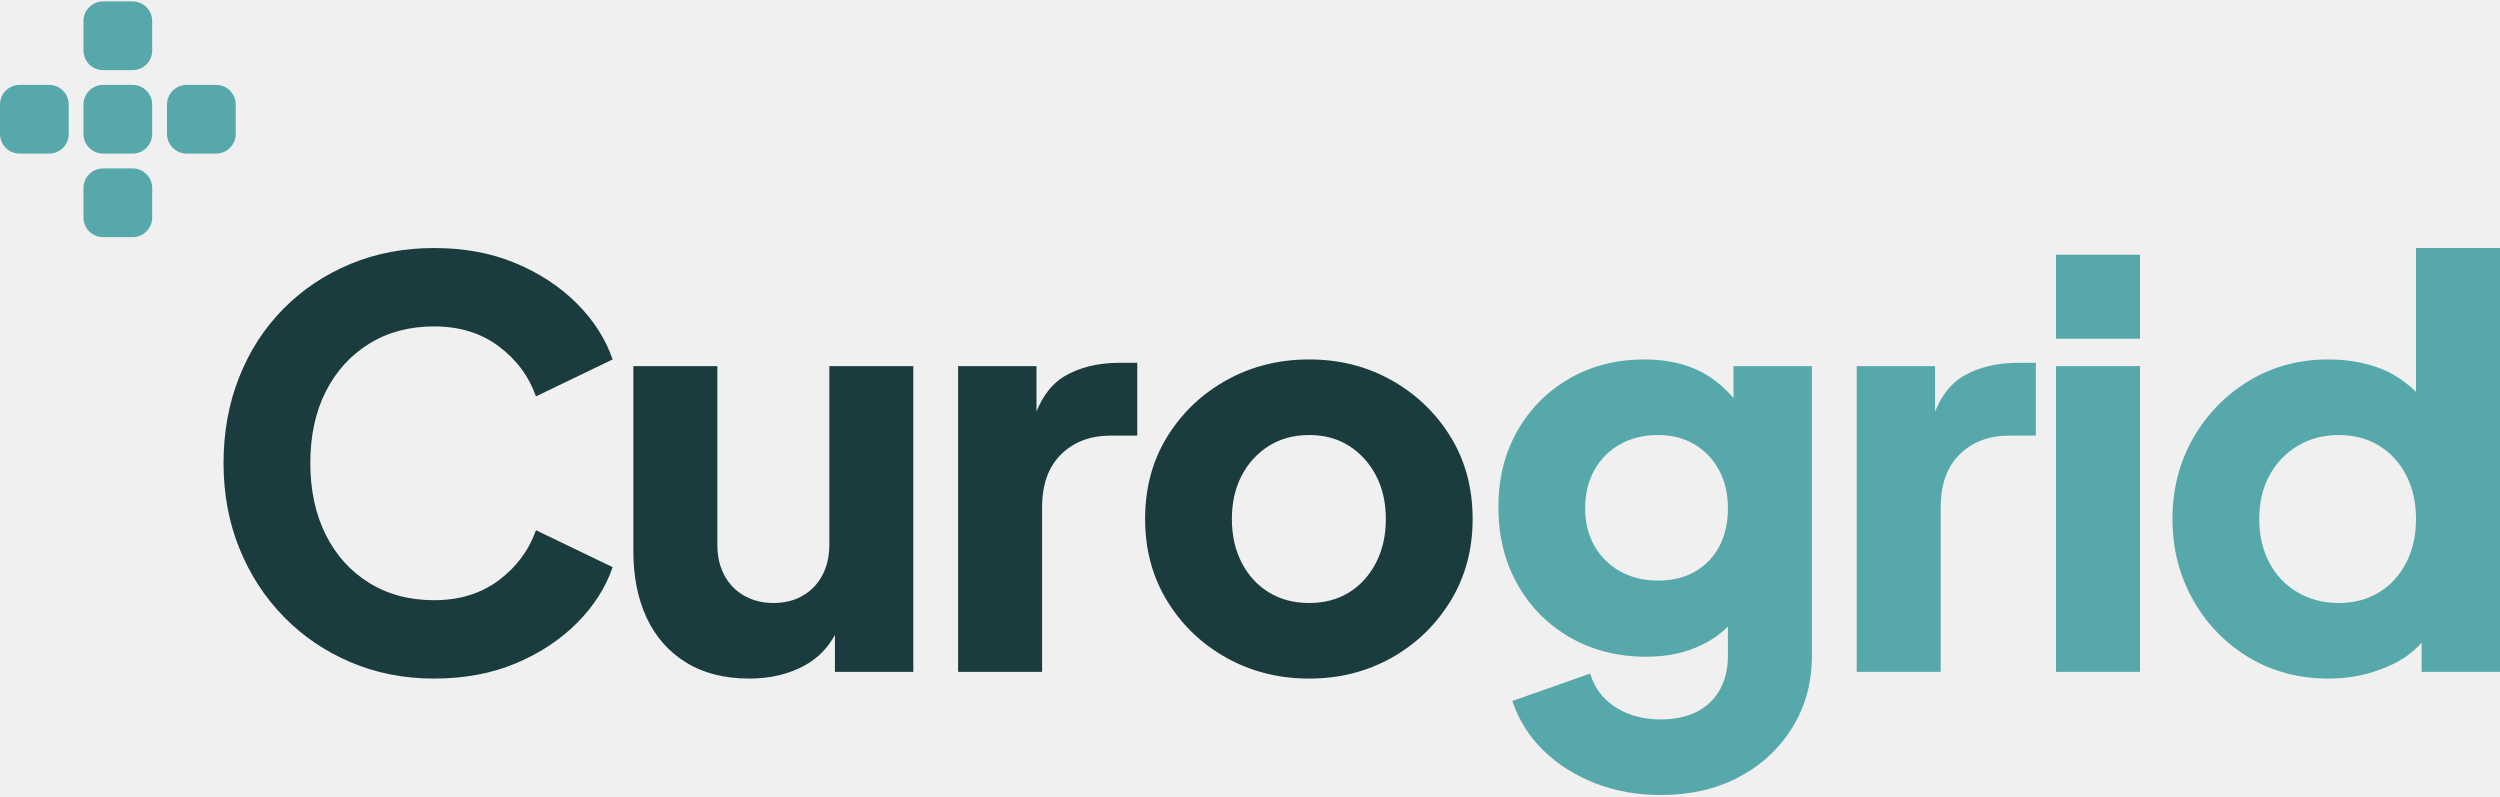
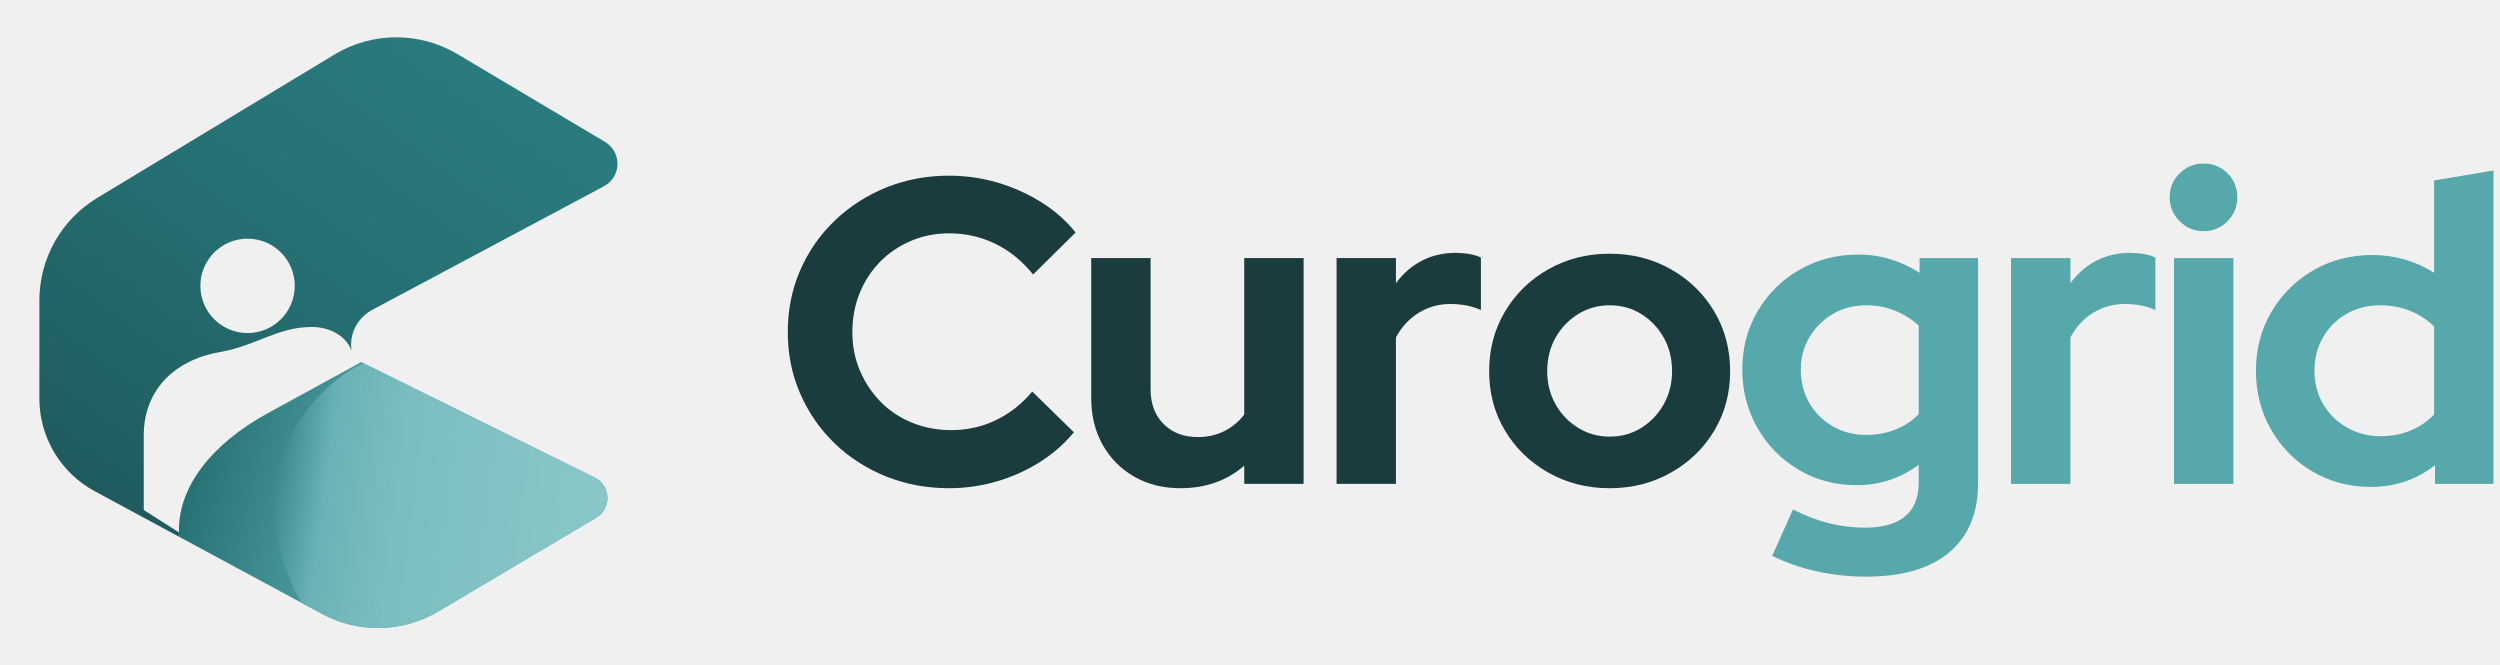
- <svg xmlns="http://www.w3.org/2000/svg" width="339" height="108" viewBox="0 0 339.36 107.73">
-   <g transform="translate(0.00 0.00)">
-     <rect x="11.33" y="0.00" width="9.33" height="9.33" rx="2.67" fill="#57A8AB" />
-     <rect x="0.00" y="11.33" width="9.33" height="9.33" rx="2.67" fill="#57A8AB" />
-     <rect x="11.33" y="11.33" width="9.33" height="9.33" rx="2.67" fill="#57A8AB" />
-     <rect x="22.67" y="11.33" width="9.33" height="9.33" rx="2.67" fill="#57A8AB" />
-     <rect x="11.33" y="22.67" width="9.33" height="9.33" rx="2.67" fill="#57A8AB" />
-     <path fill="#1A3C3E" d="M58.92 91.92Q52.84 91.92 47.634 89.716Q42.428 87.512 38.552 83.56Q34.676 79.608 32.51 74.288Q30.344 68.968 30.344 62.66Q30.344 56.352 32.472 50.994Q34.6 45.636 38.476 41.722Q42.352 37.808 47.558 35.642Q52.764 33.476 58.92 33.476Q65.076 33.476 69.978 35.528Q74.88 37.58 78.3 41Q81.72 44.42 83.164 48.6L72.752 53.616Q71.308 49.512 67.698 46.814Q64.088 44.116 58.92 44.116Q53.904 44.116 50.104 46.472Q46.304 48.828 44.214 52.97Q42.124 57.112 42.124 62.66Q42.124 68.208 44.214 72.388Q46.304 76.568 50.104 78.924Q53.904 81.28 58.92 81.28Q64.088 81.28 67.698 78.582Q71.308 75.884 72.752 71.78L83.164 76.796Q81.72 80.976 78.3 84.396Q74.88 87.816 69.978 89.868Q65.076 91.92 58.92 91.92Z M101.708 91.92Q96.692 91.92 93.158 89.754Q89.624 87.588 87.8 83.712Q85.976 79.836 85.976 74.668V49.512H97.376V73.756Q97.376 76.112 98.326 77.898Q99.276 79.684 101.024 80.672Q102.772 81.66 104.976 81.66Q107.256 81.66 108.966 80.672Q110.676 79.684 111.626 77.898Q112.576 76.112 112.576 73.756V49.512H123.976V91.008H113.336V85.992Q111.892 88.652 109.308 90.096Q106.04 91.92 101.708 91.92Z M130.056 91.008V49.512H140.696V55.668Q142.064 52.324 144.496 50.88Q147.612 49.056 151.944 49.056H154.376V58.936H150.804Q146.624 58.936 144.04 61.482Q141.456 64.028 141.456 68.664V91.008Z M177.708 91.92Q171.552 91.92 166.498 89.108Q161.444 86.296 158.442 81.394Q155.44 76.492 155.44 70.26Q155.44 63.952 158.442 59.088Q161.444 54.224 166.498 51.412Q171.552 48.6 177.708 48.6Q183.864 48.6 188.88 51.412Q193.896 54.224 196.898 59.088Q199.9 63.952 199.9 70.26Q199.9 76.492 196.898 81.394Q193.896 86.296 188.88 89.108Q183.864 91.92 177.708 91.92ZM177.708 81.66Q180.824 81.66 183.142 80.216Q185.46 78.772 186.79 76.188Q188.12 73.604 188.12 70.26Q188.12 66.916 186.79 64.37Q185.46 61.824 183.142 60.342Q180.824 58.86 177.708 58.86Q174.592 58.86 172.236 60.342Q169.88 61.824 168.55 64.37Q167.22 66.916 167.22 70.26Q167.22 73.604 168.55 76.188Q169.88 78.772 172.236 80.216Q174.592 81.66 177.708 81.66Z" />
-     <path fill="#57A8AB" d="M225.436 107.728Q220.648 107.728 216.544 106.132Q212.44 104.536 209.514 101.686Q206.588 98.836 205.296 94.96L215.86 91.236Q216.696 94.124 219.28 95.796Q221.864 97.468 225.436 97.468Q228.248 97.468 230.3 96.442Q232.352 95.416 233.454 93.44Q234.556 91.464 234.556 88.804V84.852Q233.112 86.296 231.288 87.208Q227.944 88.956 223.46 88.956Q217.684 88.956 213.124 86.334Q208.564 83.712 205.98 79.114Q203.396 74.516 203.396 68.664Q203.396 62.812 205.98 58.29Q208.564 53.768 213.048 51.184Q217.532 48.6 223.232 48.6Q227.716 48.6 231.06 50.348Q233.416 51.64 235.316 53.844V49.512H245.956V88.804Q245.956 94.276 243.296 98.57Q240.636 102.864 236.038 105.296Q231.44 107.728 225.436 107.728ZM225.056 78.62Q227.944 78.62 230.072 77.404Q232.2 76.188 233.378 73.984Q234.556 71.78 234.556 68.816Q234.556 65.852 233.34 63.61Q232.124 61.368 229.996 60.114Q227.868 58.86 225.056 58.86Q222.168 58.86 219.926 60.114Q217.684 61.368 216.43 63.61Q215.176 65.852 215.176 68.816Q215.176 71.704 216.43 73.908Q217.684 76.112 219.926 77.366Q222.168 78.62 225.056 78.62Z M252.036 91.008V49.512H262.676V55.668Q264.044 52.324 266.476 50.88Q269.592 49.056 273.924 49.056H276.356V58.936H272.784Q268.604 58.936 266.02 61.482Q263.436 64.028 263.436 68.664V91.008Z M279.092 91.008V49.512H290.492V91.008ZM279.092 45.788V34.388H290.492V45.788Z M316.104 91.92Q310.024 91.92 305.236 89.032Q300.448 86.144 297.674 81.204Q294.9 76.264 294.9 70.26Q294.9 64.18 297.712 59.278Q300.524 54.376 305.312 51.488Q310.1 48.6 316.028 48.6Q320.588 48.6 324.16 50.272Q326.364 51.412 327.96 53.008V33.476H339.36V91.008H328.72V87.056Q326.82 89.184 324.008 90.324Q320.36 91.92 316.104 91.92ZM317.472 81.66Q320.588 81.66 322.944 80.216Q325.3 78.772 326.63 76.188Q327.96 73.604 327.96 70.26Q327.96 66.916 326.63 64.332Q325.3 61.748 322.944 60.304Q320.588 58.86 317.472 58.86Q314.356 58.86 311.886 60.342Q309.416 61.824 308.048 64.37Q306.68 66.916 306.68 70.26Q306.68 73.604 308.048 76.188Q309.416 78.772 311.886 80.216Q314.356 81.66 317.472 81.66Z" />
+ <svg xmlns="http://www.w3.org/2000/svg" viewBox="39.401 39.401 575.739 153.198" width="576" height="153" role="img">
+   <g transform="translate(39.401,39.401) scale(0.41871)">
+     <defs>
+       <linearGradient id="cg1a" gradientUnits="userSpaceOnUse" x1="250" y1="30" x2="60" y2="290">
+         <stop offset="0" stop-color="#2A7B7E" />
+         <stop offset="0.45" stop-color="#256F72" />
+         <stop offset="1" stop-color="#1F5A5D" />
+       </linearGradient>
+       <linearGradient id="cg1b" gradientUnits="userSpaceOnUse" x1="100" y1="262" x2="215" y2="292">
+         <stop offset="0" stop-color="#256F72" />
+         <stop offset="0.5" stop-color="#3F8E91" />
+         <stop offset="1" stop-color="#57A8AB" />
+       </linearGradient>
+       <linearGradient id="cg1h" gradientUnits="userSpaceOnUse" x1="150" y1="262" x2="325" y2="285">
+         <stop offset="0" stop-color="#57A8AB" stop-opacity="0" />
+         <stop offset="0.16" stop-color="#6DB5B8" stop-opacity="0.9" />
+         <stop offset="0.4" stop-color="#7BBEC0" />
+         <stop offset="1" stop-color="#8AC6C8" />
+       </linearGradient>
+       <clipPath id="cg1c">
+         <path d="M197.8,199.5 L326.49,263.11 A12.6,12.6 0 0 1 327.34,285.25 L240.25,336.92 A65,65 0 0 1 176.21,338.22 L97.50,295.76 C95.5,268 117,244 145,228.4 L197.8,199.5 Z" />
+       </clipPath>
+       <mask id="cg1m" maskUnits="userSpaceOnUse" x="0" y="0" width="360" height="366">
+         <rect width="360" height="366" fill="#fff" />
+         <circle cx="135.2" cy="157.5" r="26.0" fill="#000" />
+       </mask>
+     </defs>
+     <path d="M203.0,171.2 L331.60,102.59 A14,14 0 0 0 332.17,78.20 L250.92,29.85 A66,66 0 0 0 183.02,30.07 L52.36,109.04 A66,66 0 0 0 20.50,165.53 L20.50,219.59 A58,58 0 0 0 50.96,270.63 L97.50,295.76 L97.5,293.4 L78.00,281.00 L78.0,240 C78,214 96,197.5 122,193.6 C140,190 152,180.6 169,180.2 C180,179.6 189.5,185 192.5,193.2 C191.2,184.5 195.0,176.2 203.0,171.2 Z" fill="url(#cg1a)" mask="url(#cg1m)" />
+     <path d="M197.8,199.5 L326.49,263.11 A12.6,12.6 0 0 1 327.34,285.25 L240.25,336.92 A65,65 0 0 1 176.21,338.22 L97.50,295.76 C95.5,268 117,244 145,228.4 L197.8,199.5 Z" fill="url(#cg1b)" />
+     <path d="M199,200 C166,216 143,256 152,298 C157,322 168,340 182,356 L360,356 L360,200 Z" fill="url(#cg1h)" clip-path="url(#cg1c)" />
+   </g>
+   <g transform="translate(217.04,151.03) scale(1)">
+     <path d="M40.8 1.0Q33.0 1.0 26.2 -1.75Q19.4 -4.5 14.35 -9.4Q9.3 -14.3 6.45 -20.85Q3.6 -27.4 3.6 -35.0Q3.6 -42.7 6.45 -49.25Q9.3 -55.8 14.4 -60.7Q19.5 -65.6 26.25 -68.35Q33.0 -71.1 40.8 -71.1Q46.6 -71.1 52.0 -69.5Q57.4 -67.9 62.05 -65.0Q66.7 -62.1 70.0 -58.0L60.2 -48.3Q56.4 -53.0 51.45 -55.4Q46.5 -57.8 40.8 -57.8Q36.1 -57.8 32.0 -56.05Q27.9 -54.3 24.9 -51.25Q21.9 -48.2 20.2 -44.05Q18.5 -39.9 18.5 -35.0Q18.5 -30.2 20.25 -26.1Q22.0 -22.0 25.05 -18.9Q28.1 -15.8 32.3 -14.1Q36.5 -12.4 41.3 -12.4Q46.8 -12.4 51.6 -14.7Q56.4 -17.0 60.0 -21.3L69.6 -11.9Q66.3 -7.9 61.7 -5.0Q57.1 -2.1 51.75 -0.55Q46.4 1.0 40.8 1.0Z" fill="#1A3C3E" />
+     <path d="M94.2 1.0Q88.2 1.0 83.55 -1.65Q78.9 -4.3 76.25 -9.0Q73.6 -13.7 73.6 -19.8V-52.1H87.3V-21.8Q87.3 -16.8 90.3 -13.8Q93.3 -10.8 98.2 -10.8Q101.6 -10.8 104.35 -12.2Q107.1 -13.6 108.9 -16.0V-52.1H122.6V0.0H108.9V-4.2Q102.9 1.0 94.2 1.0Z" fill="#1A3C3E" />
+     <path d="M130.2 0.0V-52.1H143.9V-46.3Q146.4 -49.7 149.9 -51.5Q153.4 -53.3 157.8 -53.3Q161.6 -53.2 163.5 -52.2V-40.1Q162.0 -40.8 160.2 -41.15Q158.4 -41.5 156.5 -41.5Q152.5 -41.5 149.2 -39.5Q145.9 -37.5 143.9 -33.8V0.0Z" fill="#1A3C3E" />
+     <path d="M193.2 1.0Q185.4 1.0 179.05 -2.6Q172.7 -6.2 169.05 -12.3Q165.4 -18.4 165.4 -26.0Q165.4 -33.6 169.05 -39.75Q172.7 -45.9 179.05 -49.5Q185.4 -53.1 193.2 -53.1Q201.0 -53.1 207.35 -49.5Q213.7 -45.9 217.35 -39.75Q221.0 -33.6 221.0 -26.0Q221.0 -18.4 217.35 -12.3Q213.7 -6.2 207.35 -2.6Q201.0 1.0 193.2 1.0ZM193.2 -10.9Q197.3 -10.9 200.55 -12.95Q203.8 -15.0 205.7 -18.4Q207.6 -21.8 207.6 -26.0Q207.6 -30.3 205.7 -33.7Q203.8 -37.1 200.55 -39.15Q197.3 -41.2 193.2 -41.2Q189.2 -41.2 185.9 -39.15Q182.6 -37.1 180.7 -33.7Q178.8 -30.3 178.8 -26.0Q178.8 -21.8 180.7 -18.4Q182.6 -15.0 185.9 -12.95Q189.2 -10.9 193.2 -10.9Z" fill="#1A3C3E" />
+     <path d="M252.4 21.4Q246.4 21.4 240.85 20.15Q235.3 18.9 230.7 16.6L235.5 5.9Q239.8 8.1 243.9 9.1Q248.0 10.1 252.1 10.1Q258.2 10.1 261.35 7.5Q264.5 4.9 264.5 -0.3V-4.4Q258.1 0.3 250.2 0.3Q242.8 0.3 236.8 -3.25Q230.8 -6.8 227.3 -12.9Q223.8 -19.0 223.8 -26.4Q223.8 -33.8 227.35 -39.85Q230.9 -45.9 237.0 -49.4Q243.1 -52.9 250.6 -52.9Q254.5 -52.9 258.05 -51.8Q261.6 -50.7 264.7 -48.7V-52.1H278.2V-0.2Q278.2 10.2 271.55 15.8Q264.9 21.4 252.4 21.4ZM252.3 -11.3Q256.1 -11.3 259.2 -12.55Q262.3 -13.8 264.5 -16.1V-36.5Q262.3 -38.6 259.15 -39.9Q256.0 -41.2 252.4 -41.2Q248.1 -41.2 244.7 -39.2Q241.3 -37.2 239.3 -33.85Q237.3 -30.5 237.3 -26.4Q237.3 -22.1 239.25 -18.7Q241.2 -15.3 244.65 -13.3Q248.1 -11.3 252.3 -11.3Z" fill="#57A8AB" />
+     <path d="M285.8 0.0V-52.1H299.5V-46.3Q302 -49.7 305.5 -51.5Q309 -53.3 313.4 -53.3Q317.2 -53.2 319.1 -52.2V-40.1Q317.6 -40.8 315.8 -41.15Q314 -41.5 312.1 -41.5Q308.1 -41.5 304.8 -39.5Q301.5 -37.5 299.5 -33.8V0.0Z" fill="#57A8AB" />
+     <path d="M323.4 0.0V-52.1H337.1V0.0ZM330.2 -58.3Q327 -58.3 324.7 -60.6Q322.4 -62.9 322.4 -66.1Q322.4 -69.4 324.7 -71.65Q327 -73.9 330.2 -73.9Q333.5 -73.9 335.75 -71.65Q338 -69.4 338 -66.1Q338 -62.9 335.75 -60.6Q333.5 -58.3 330.2 -58.3Z" fill="#57A8AB" />
+     <path d="M368.8 0.7Q361.4 0.7 355.35 -2.85Q349.3 -6.4 345.8 -12.5Q342.3 -18.6 342.3 -26.1Q342.3 -33.6 345.85 -39.65Q349.4 -45.7 355.5 -49.25Q361.6 -52.8 369.2 -52.8Q373 -52.8 376.65 -51.75Q380.3 -50.7 383.4 -48.7V-70.0L397.1 -72.3V0.0H383.6V-4.3Q377.2 0.7 368.8 0.7ZM371 -11.0Q374.8 -11.0 377.95 -12.3Q381.1 -13.6 383.4 -16.0V-36.3Q381.1 -38.6 377.9 -39.9Q374.7 -41.2 371 -41.2Q366.7 -41.2 363.25 -39.25Q359.8 -37.3 357.8 -33.85Q355.8 -30.4 355.8 -26.1Q355.8 -21.8 357.8 -18.4Q359.8 -15.0 363.3 -13.0Q366.8 -11.0 371 -11.0Z" fill="#57A8AB" />
  </g>
</svg>
